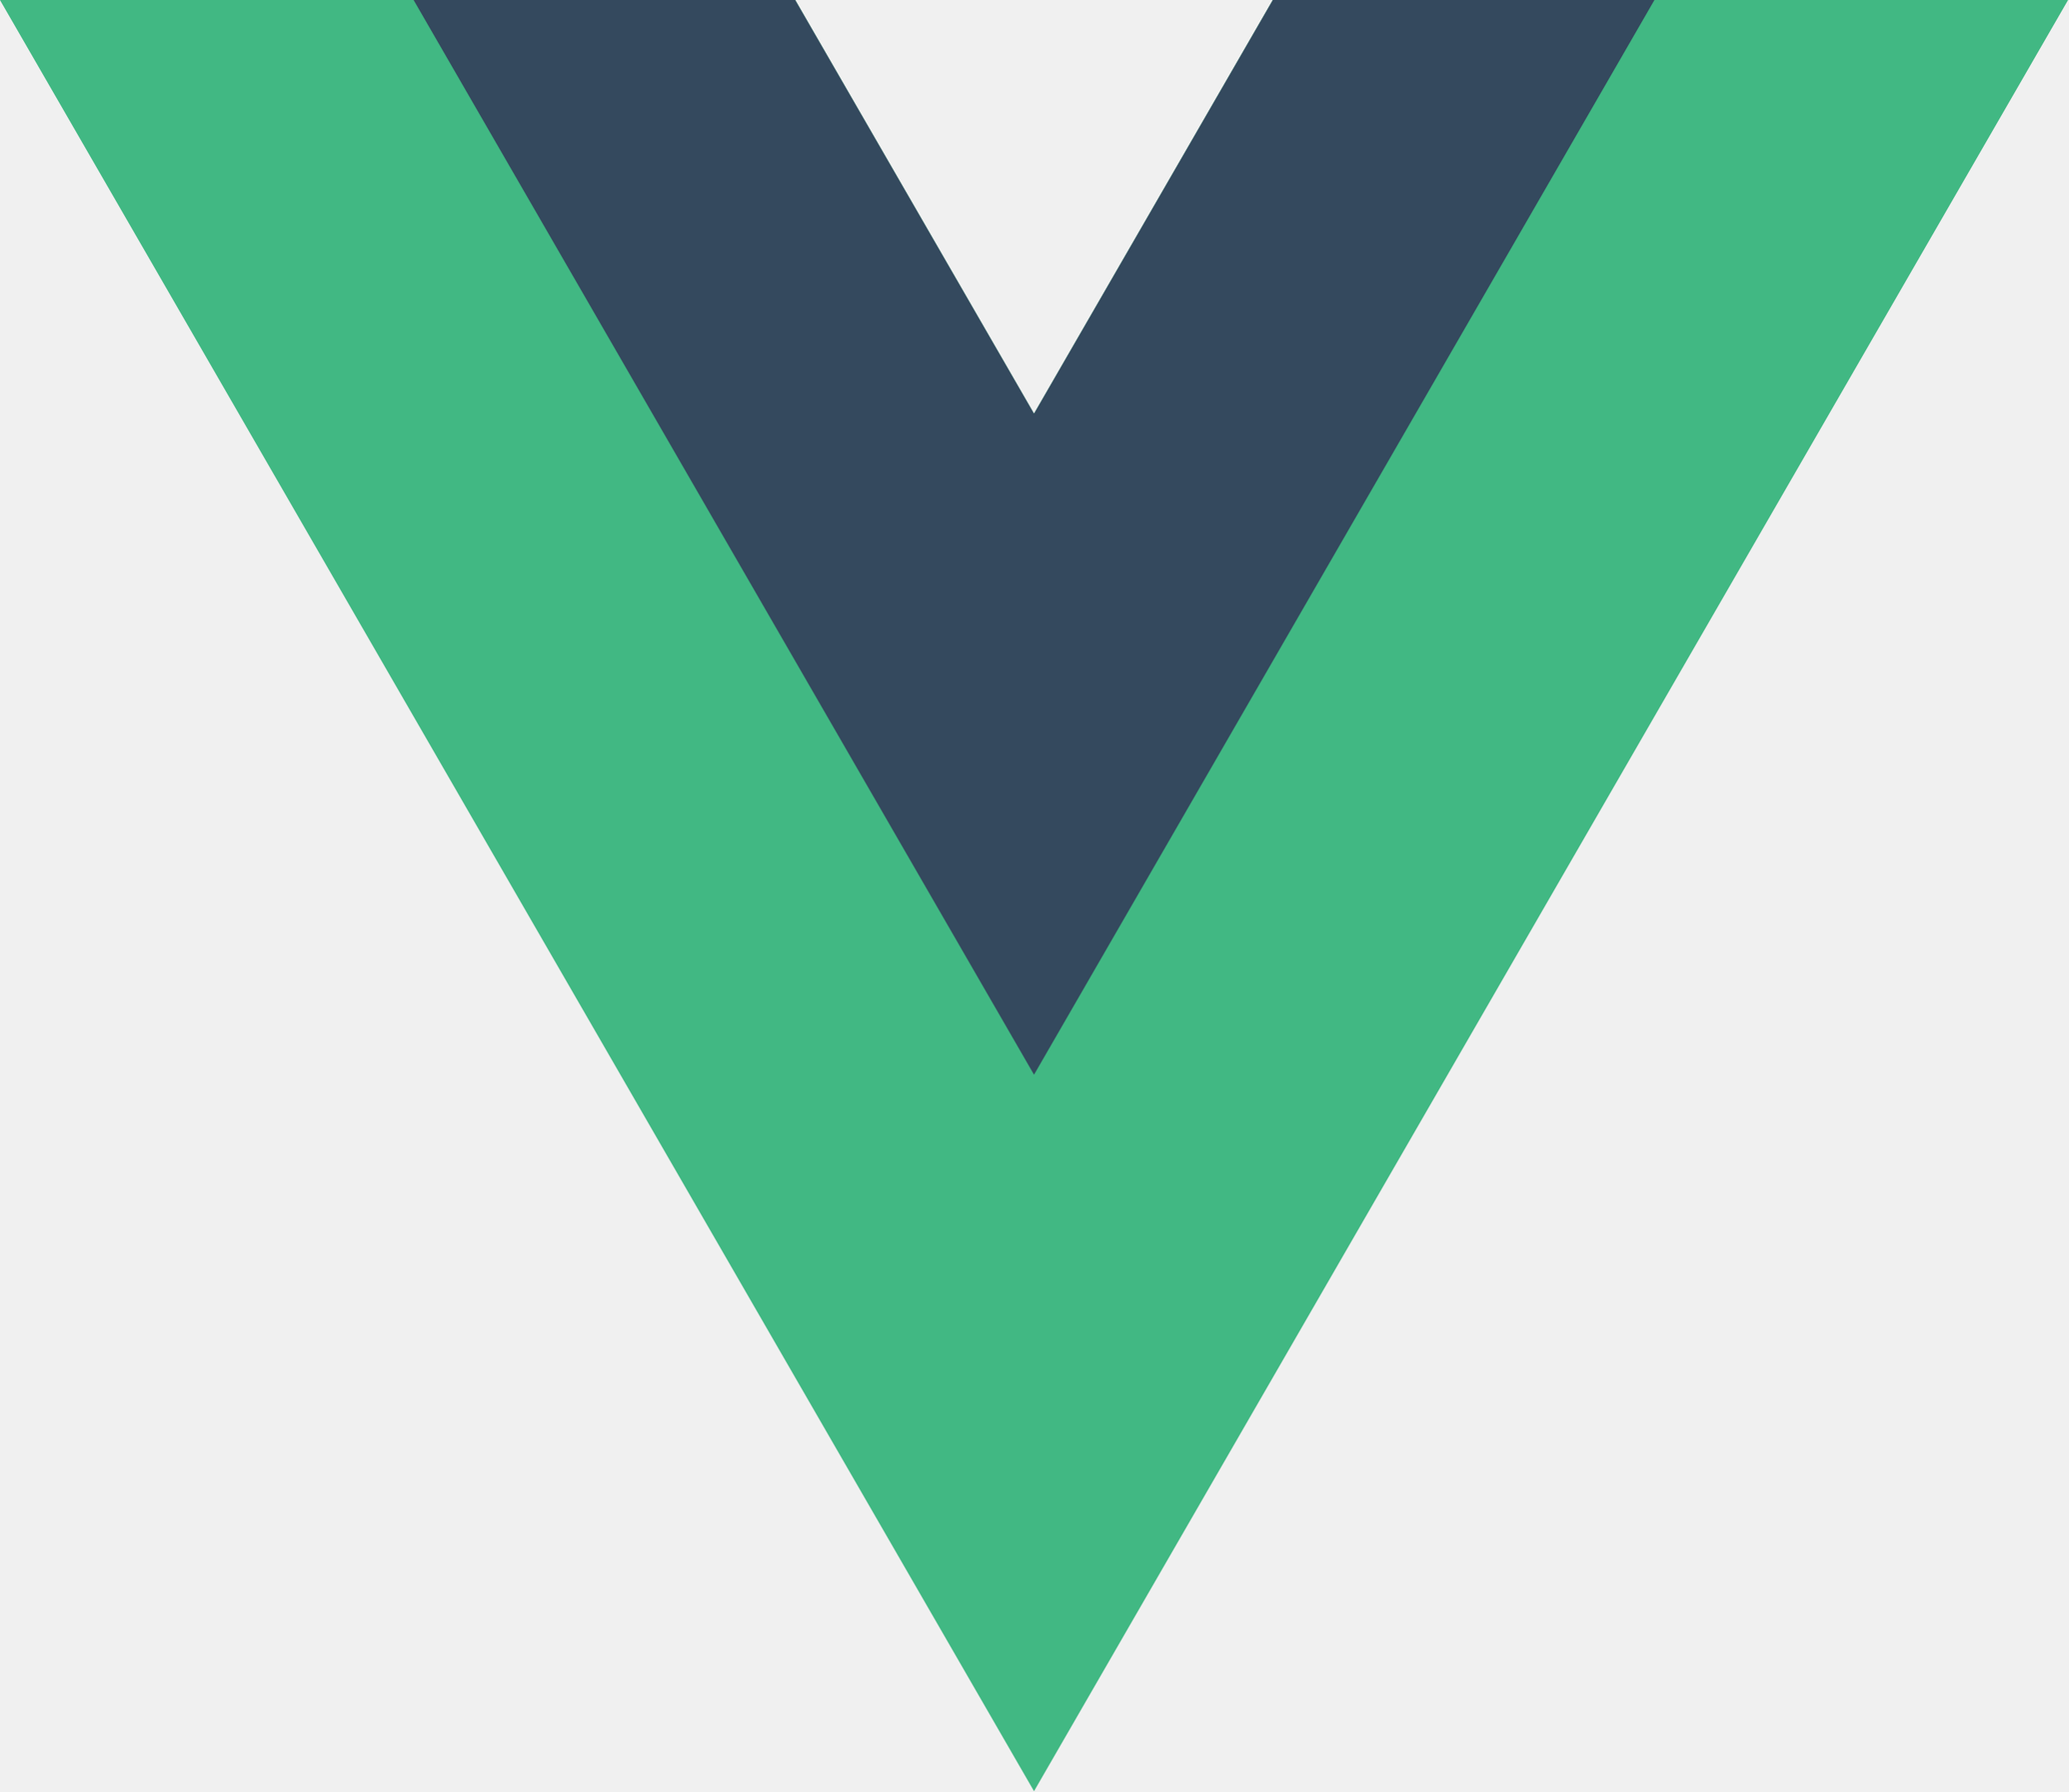
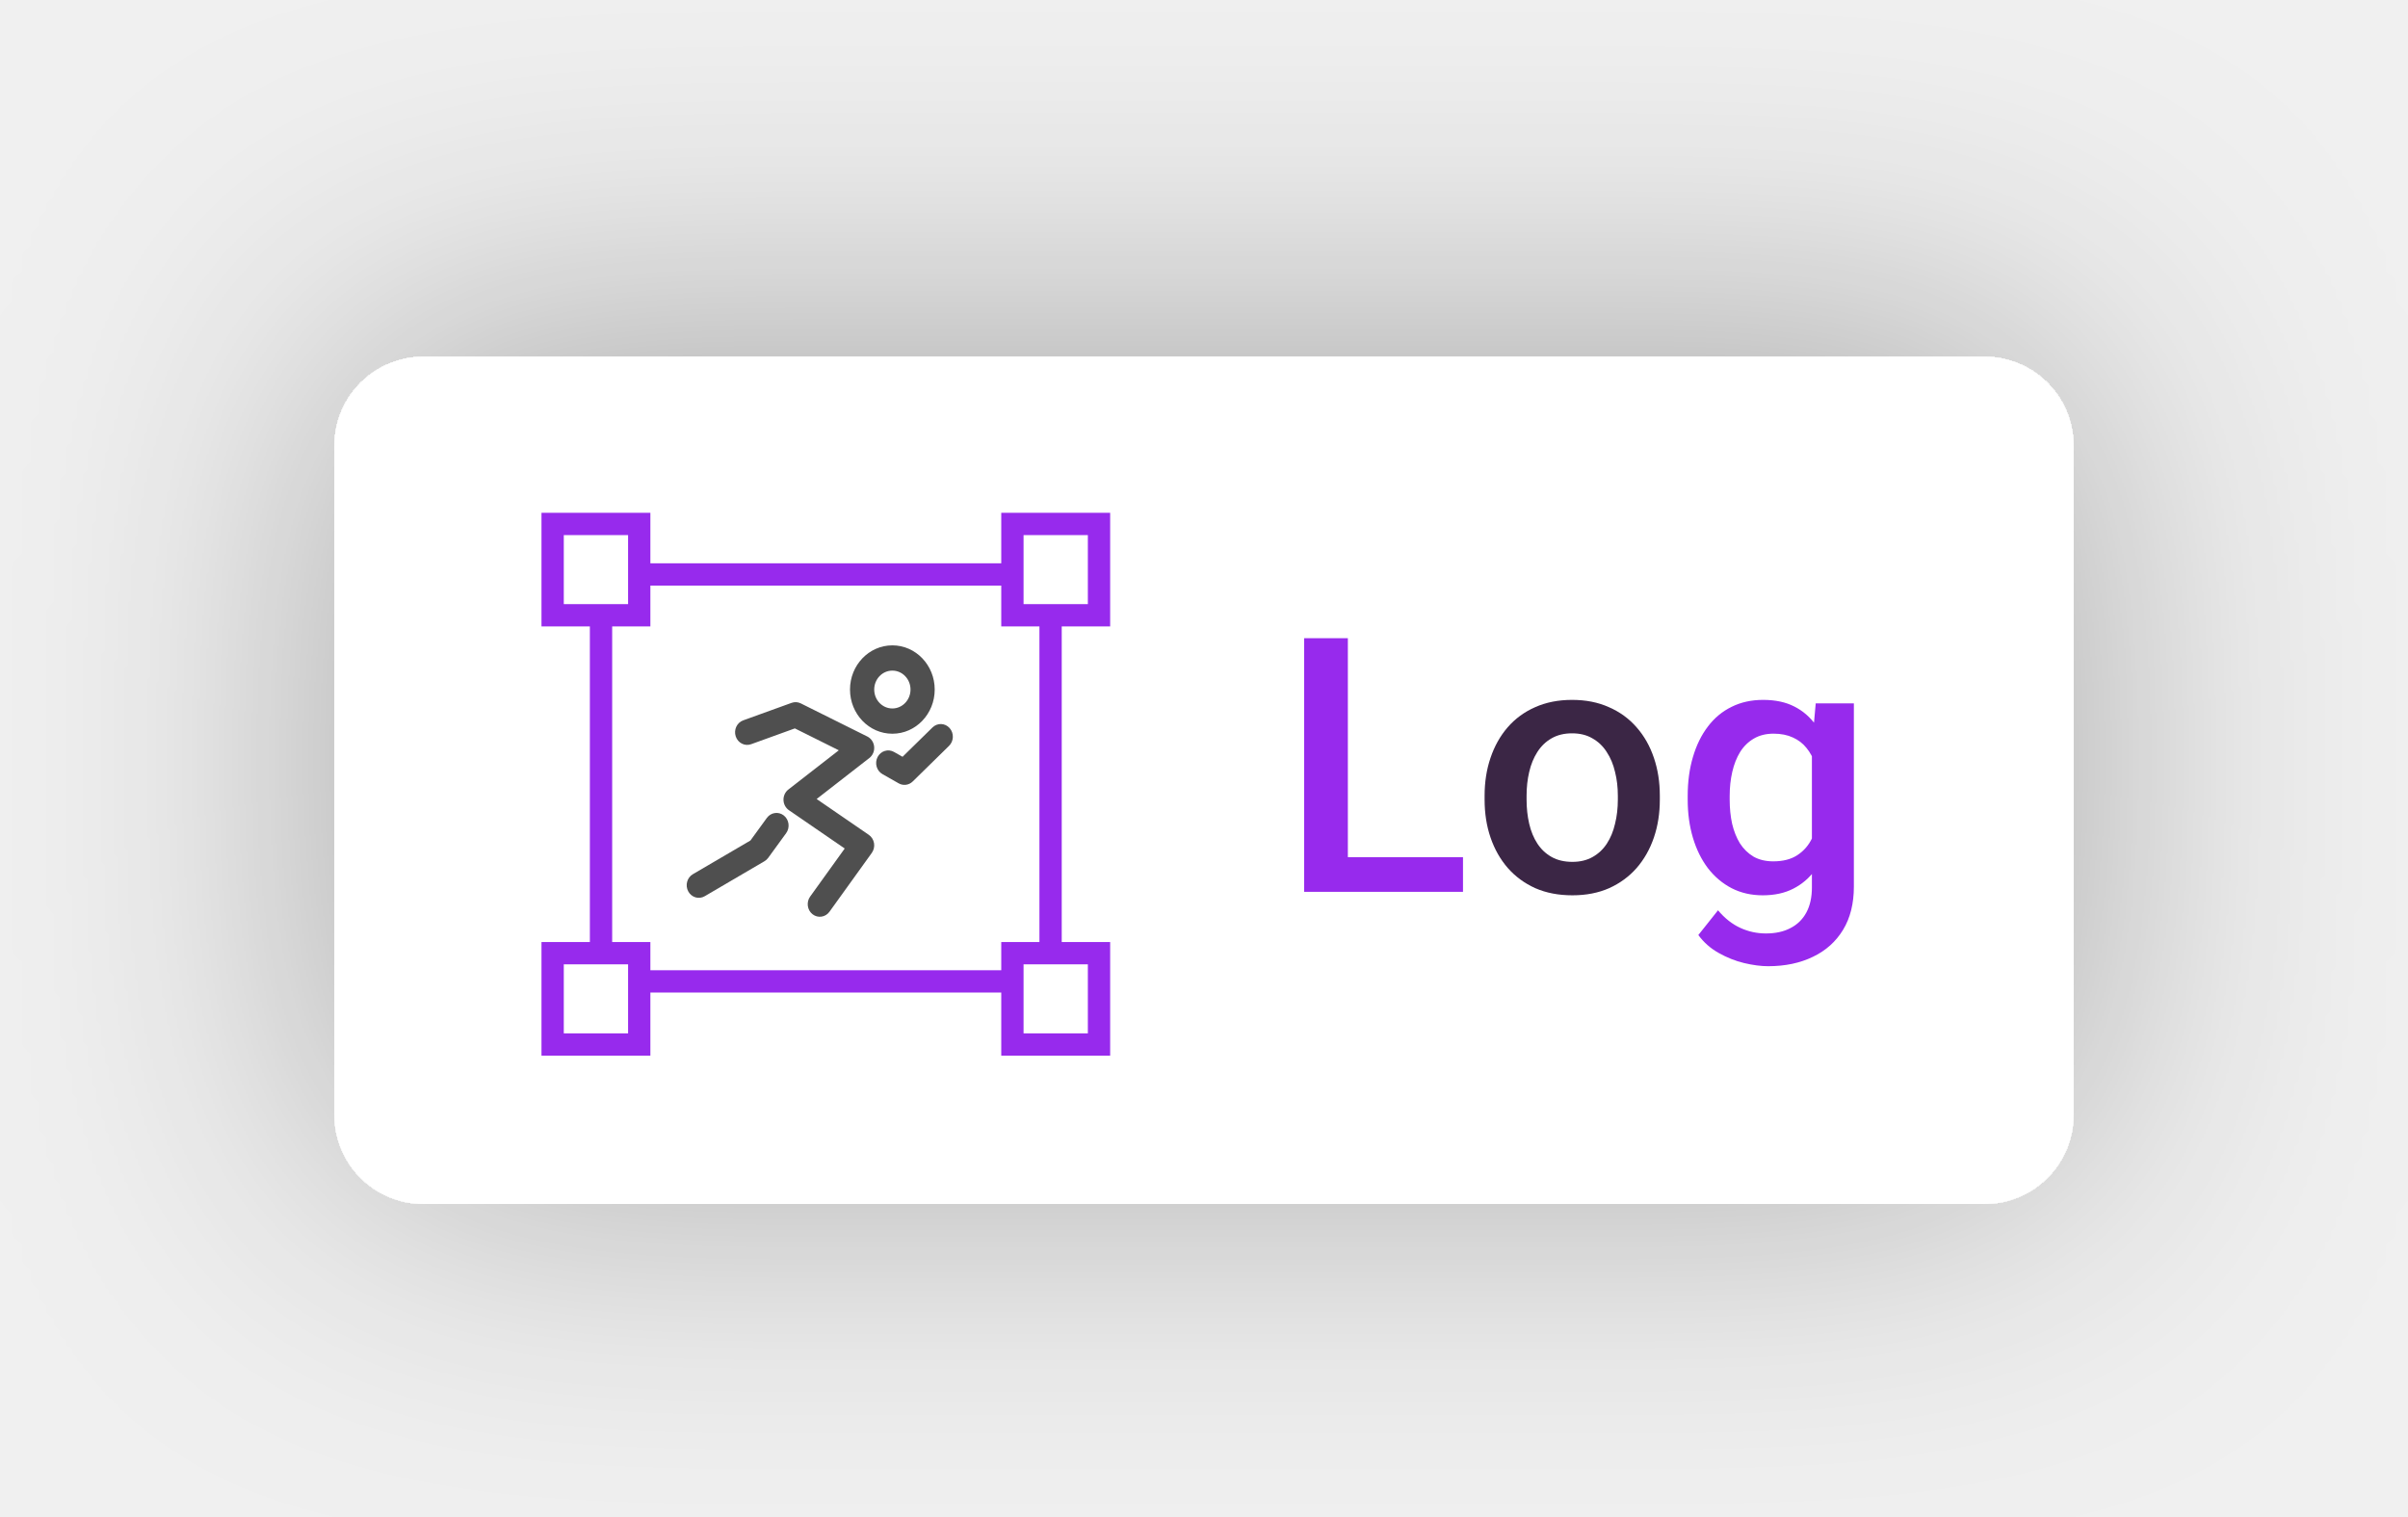
- <svg xmlns="http://www.w3.org/2000/svg" viewBox="0 0 261.76 226.69">
-   <path d="M161.096.001l-30.225 52.351L100.647.001H-.005l130.877 226.688L261.749.001z" fill="#41b883" />
-   <path d="M161.096.001l-30.225 52.351L100.647.001H52.346l78.526 136.01L209.398.001z" fill="#34495e" />
+ <svg xmlns="http://www.w3.org/2000/svg" width="108" height="68" viewBox="0 0 108 68" fill="none">
+   <g filter="url(#filter0_d_112_526)">
+     <rect x="15" y="16" width="78" height="38" rx="4" fill="white" />
+   </g>
+   <path d="M65.616 38.445V40H59.905V38.445H65.616ZM60.452 28.625V40H58.491V28.625H60.452ZM81.436 31.547H83.147V39.766C83.147 40.526 82.986 41.172 82.663 41.703C82.34 42.234 81.89 42.638 81.311 42.914C80.733 43.195 80.064 43.336 79.304 43.336C78.981 43.336 78.621 43.289 78.225 43.195C77.835 43.102 77.455 42.95 77.085 42.742C76.72 42.539 76.416 42.271 76.171 41.938L77.054 40.828C77.356 41.188 77.689 41.45 78.054 41.617C78.418 41.784 78.801 41.867 79.202 41.867C79.634 41.867 80.002 41.786 80.304 41.625C80.611 41.469 80.848 41.237 81.015 40.93C81.181 40.622 81.265 40.247 81.265 39.805V33.461L81.436 31.547ZM75.694 35.867V35.703C75.694 35.062 75.772 34.479 75.929 33.953C76.085 33.422 76.309 32.966 76.6 32.586C76.892 32.2 77.246 31.906 77.663 31.703C78.08 31.495 78.551 31.391 79.077 31.391C79.624 31.391 80.09 31.49 80.475 31.688C80.866 31.885 81.192 32.169 81.452 32.539C81.713 32.904 81.916 33.341 82.061 33.852C82.213 34.357 82.325 34.919 82.397 35.539V36.062C82.33 36.667 82.215 37.219 82.054 37.719C81.892 38.219 81.679 38.651 81.413 39.016C81.147 39.38 80.819 39.661 80.429 39.859C80.043 40.057 79.588 40.156 79.061 40.156C78.546 40.156 78.08 40.05 77.663 39.836C77.252 39.622 76.897 39.323 76.6 38.938C76.309 38.552 76.085 38.099 75.929 37.578C75.772 37.052 75.694 36.482 75.694 35.867ZM77.577 35.703V35.867C77.577 36.253 77.614 36.612 77.686 36.945C77.765 37.279 77.882 37.573 78.038 37.828C78.2 38.078 78.403 38.276 78.647 38.422C78.897 38.562 79.192 38.633 79.53 38.633C79.973 38.633 80.335 38.539 80.616 38.352C80.903 38.164 81.121 37.911 81.272 37.594C81.429 37.271 81.538 36.911 81.6 36.516V35.102C81.569 34.794 81.504 34.508 81.405 34.242C81.311 33.977 81.184 33.745 81.022 33.547C80.861 33.344 80.658 33.188 80.413 33.078C80.168 32.964 79.879 32.906 79.546 32.906C79.207 32.906 78.913 32.979 78.663 33.125C78.413 33.271 78.207 33.471 78.046 33.727C77.89 33.982 77.772 34.279 77.694 34.617C77.616 34.956 77.577 35.318 77.577 35.703Z" fill="#972AED" />
+   <path d="M66.585 35.867V35.688C66.585 35.078 66.673 34.513 66.85 33.992C67.028 33.466 67.283 33.01 67.616 32.625C67.955 32.234 68.366 31.932 68.85 31.719C69.34 31.5 69.892 31.391 70.507 31.391C71.127 31.391 71.679 31.5 72.163 31.719C72.653 31.932 73.067 32.234 73.405 32.625C73.744 33.01 74.002 33.466 74.179 33.992C74.356 34.513 74.444 35.078 74.444 35.688V35.867C74.444 36.477 74.356 37.042 74.179 37.562C74.002 38.083 73.744 38.539 73.405 38.93C73.067 39.315 72.655 39.617 72.171 39.836C71.686 40.05 71.137 40.156 70.522 40.156C69.903 40.156 69.348 40.05 68.858 39.836C68.374 39.617 67.963 39.315 67.624 38.93C67.285 38.539 67.028 38.083 66.85 37.562C66.673 37.042 66.585 36.477 66.585 35.867ZM68.468 35.688V35.867C68.468 36.247 68.507 36.607 68.585 36.945C68.663 37.284 68.785 37.581 68.952 37.836C69.119 38.091 69.332 38.292 69.593 38.438C69.853 38.583 70.163 38.656 70.522 38.656C70.871 38.656 71.173 38.583 71.429 38.438C71.689 38.292 71.903 38.091 72.069 37.836C72.236 37.581 72.358 37.284 72.436 36.945C72.52 36.607 72.561 36.247 72.561 35.867V35.688C72.561 35.312 72.52 34.958 72.436 34.625C72.358 34.286 72.233 33.987 72.061 33.727C71.895 33.466 71.681 33.263 71.421 33.117C71.166 32.966 70.861 32.891 70.507 32.891C70.153 32.891 69.845 32.966 69.585 33.117C69.33 33.263 69.119 33.466 68.952 33.727C68.785 33.987 68.663 34.286 68.585 34.625C68.507 34.958 68.468 35.312 68.468 35.688Z" fill="#3B2645" />
+   <rect x="26.956" y="25.765" width="20.163" height="18.252" fill="white" stroke="#972AED" />
+   <rect x="24.786" y="23.5" width="3.884" height="4.096" fill="white" stroke="#972AED" />
+   <rect x="45.407" y="23.5" width="3.884" height="4.096" fill="white" stroke="#972AED" />
+   <path fill-rule="evenodd" clip-rule="evenodd" d="M38.123 30.927C38.123 29.833 38.974 28.945 40.023 28.945C41.072 28.945 41.922 29.833 41.922 30.927C41.922 32.022 41.072 32.909 40.023 32.909C38.974 32.909 38.123 32.022 38.123 30.927ZM40.023 30.078C39.573 30.078 39.209 30.458 39.209 30.927C39.209 31.396 39.573 31.776 40.023 31.776C40.472 31.776 40.837 31.396 40.837 30.927C40.837 30.458 40.472 30.078 40.023 30.078ZM35.505 31.524C35.64 31.475 35.787 31.484 35.916 31.548L38.9 33.034C39.071 33.12 39.188 33.292 39.206 33.49C39.225 33.687 39.143 33.88 38.99 33.999L36.627 35.837L38.965 37.443C39.09 37.528 39.175 37.664 39.201 37.818C39.226 37.972 39.19 38.13 39.1 38.255L37.203 40.892C37.023 41.142 36.683 41.193 36.443 41.005C36.204 40.818 36.155 40.463 36.335 40.213L37.886 38.057L35.384 36.339C35.236 36.237 35.145 36.067 35.14 35.882C35.135 35.698 35.216 35.522 35.358 35.412L37.621 33.652L35.65 32.67L33.688 33.379C33.405 33.481 33.096 33.324 32.998 33.029C32.9 32.733 33.05 32.411 33.333 32.309L35.505 31.524ZM42.589 32.653C42.794 32.881 42.783 33.239 42.565 33.453L40.937 35.049C40.767 35.217 40.512 35.251 40.306 35.134L39.579 34.721C39.316 34.572 39.218 34.228 39.361 33.953C39.505 33.678 39.834 33.577 40.097 33.726L40.48 33.943L41.822 32.628C42.04 32.414 42.383 32.425 42.589 32.653ZM35.155 36.576C35.393 36.765 35.44 37.12 35.259 37.369L34.453 38.477C34.408 38.539 34.351 38.59 34.286 38.628L31.607 40.197C31.345 40.35 31.015 40.252 30.868 39.98C30.721 39.707 30.814 39.362 31.076 39.209L33.657 37.698L34.394 36.685C34.575 36.436 34.916 36.387 35.155 36.576Z" fill="#4F4F4F" />
+   <rect x="24.786" y="42.752" width="3.884" height="4.096" fill="white" stroke="#972AED" />
+   <rect x="45.407" y="42.752" width="3.884" height="4.096" fill="white" stroke="#972AED" />
+   <defs>
+     <filter id="filter0_d_112_526" x="0" y="0" width="108" height="68" filterUnits="userSpaceOnUse" color-interpolation-filters="sRGB">
+       <feFlood flood-opacity="0" result="BackgroundImageFix" />
+       <feColorMatrix in="SourceAlpha" type="matrix" values="0 0 0 0 0 0 0 0 0 0 0 0 0 0 0 0 0 0 127 0" result="hardAlpha" />
+       <feOffset dy="-1" />
+       <feGaussianBlur stdDeviation="7.5" />
+       <feComposite in2="hardAlpha" operator="out" />
+       <feColorMatrix type="matrix" values="0 0 0 0 0 0 0 0 0 0 0 0 0 0 0 0 0 0 0.3 0" />
+       <feBlend mode="normal" in2="BackgroundImageFix" result="effect1_dropShadow_112_526" />
+       <feBlend mode="normal" in="SourceGraphic" in2="effect1_dropShadow_112_526" result="shape" />
+     </filter>
+   </defs>
</svg>
